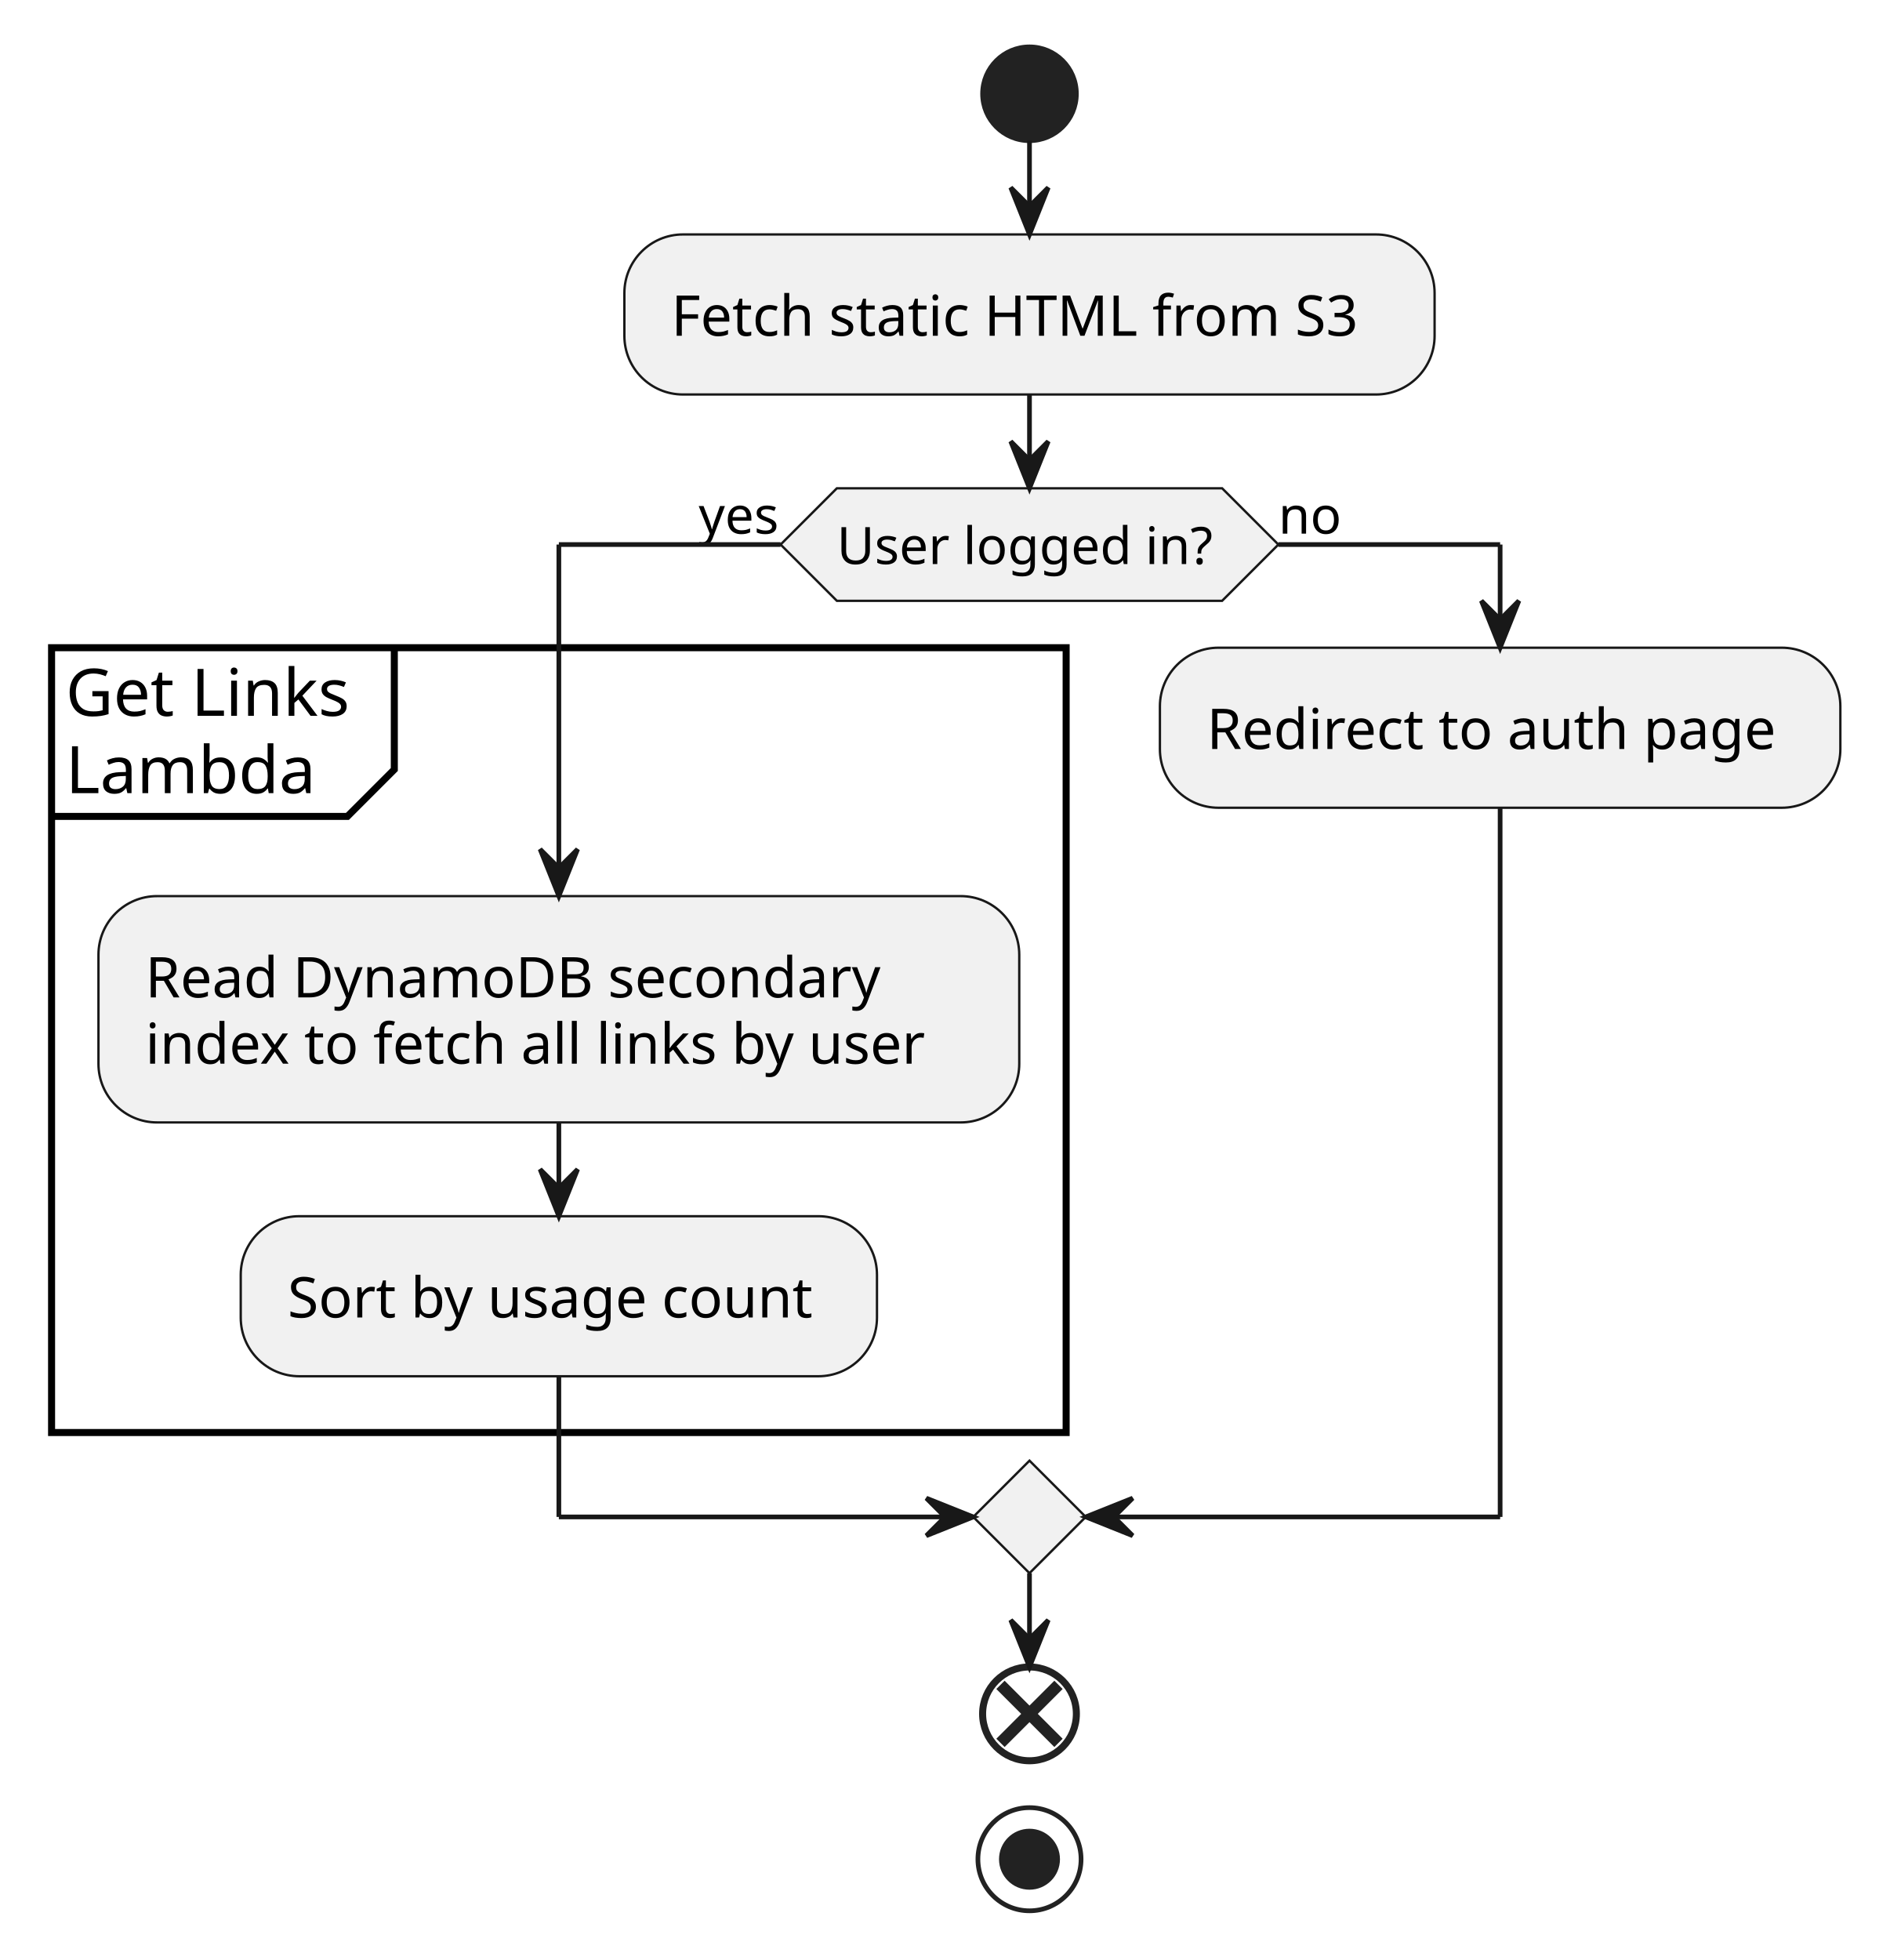
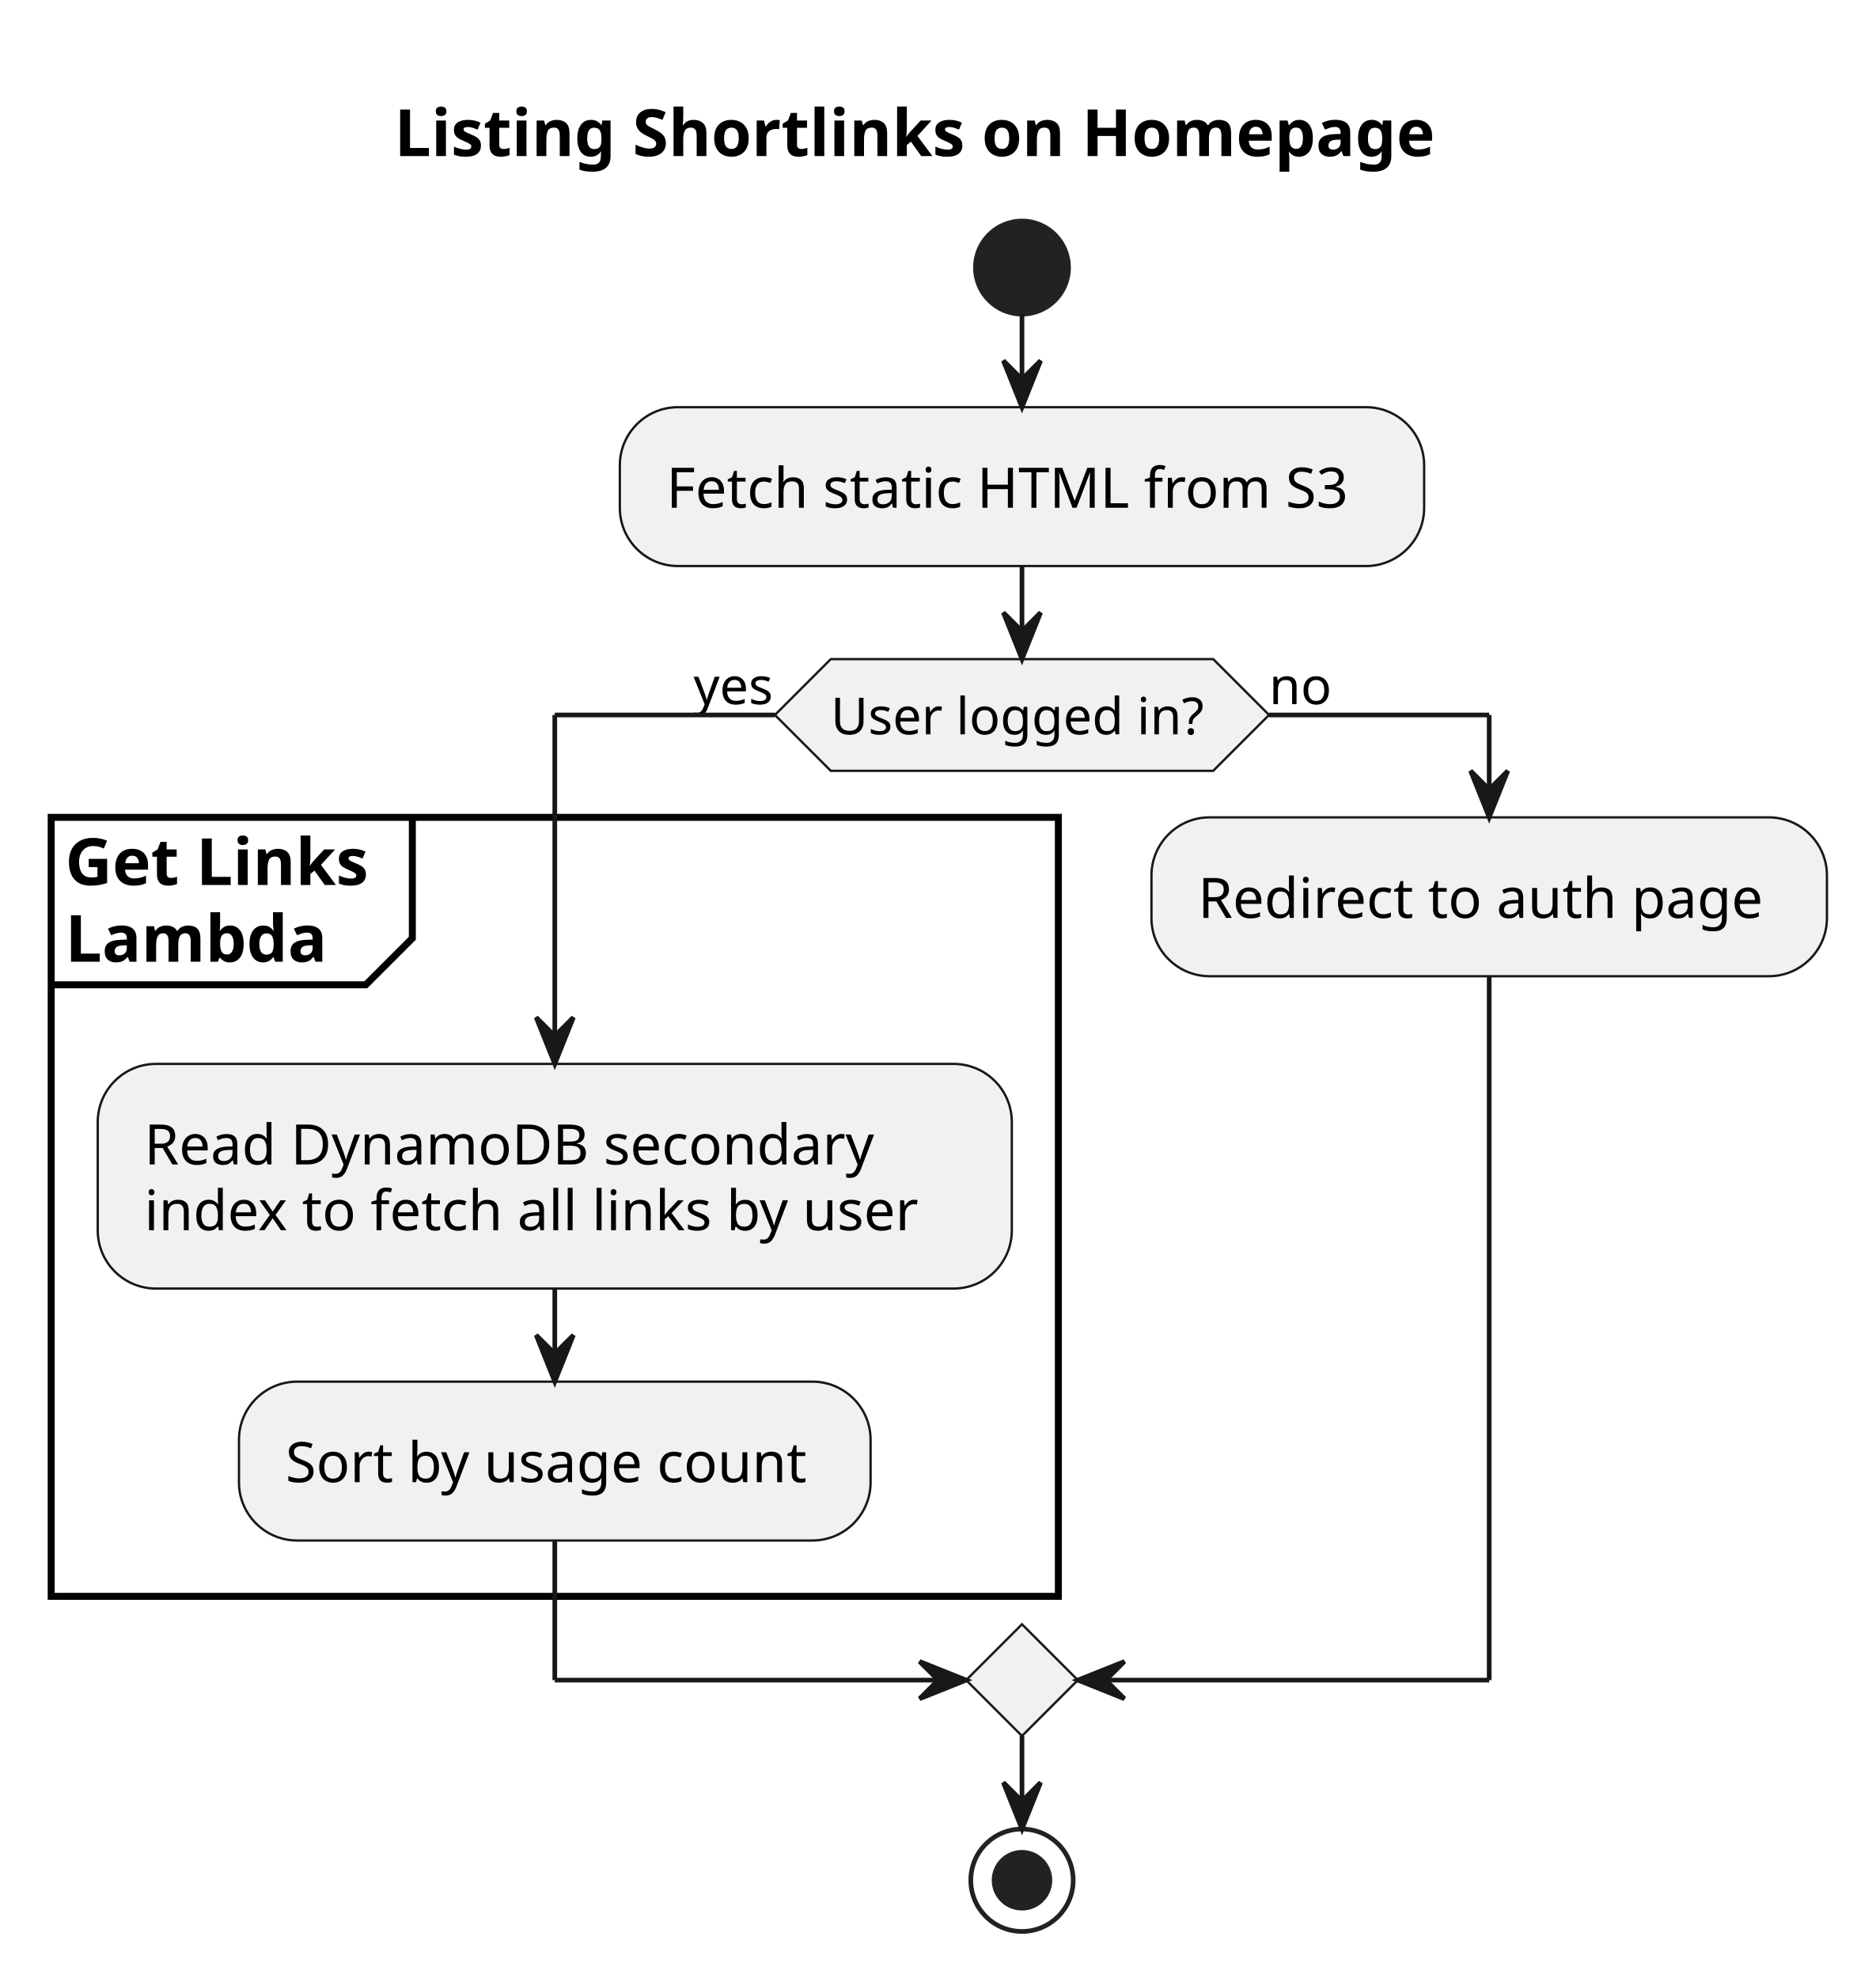
- <svg xmlns="http://www.w3.org/2000/svg" contentStyleType="text/css" data-diagram-type="ACTIVITY" height="418px" preserveAspectRatio="none" style="width:403px;height:418px;background:#FFFFFF;" version="1.1" viewBox="0 0 403 418" width="403px" zoomAndPan="magnify">
+ <svg xmlns="http://www.w3.org/2000/svg" contentStyleType="text/css" data-diagram-type="ACTIVITY" height="850px" preserveAspectRatio="none" style="width:806px;height:850px;background:#FFFFFF;" version="1.1" viewBox="0 0 806 850" width="806px" zoomAndPan="magnify">
  <defs />
  <g>
-     <ellipse cx="219.581" cy="20" fill="#222222" rx="10" ry="10" style="stroke:#222222;stroke-width:1;" />
-     <rect fill="#F1F1F1" height="34.133" rx="12.5" ry="12.5" style="stroke:#181818;stroke-width:0.5;" width="172.812" x="133.174" y="50" />
-     <text fill="#000000" font-family="sans-serif" font-size="12" lengthAdjust="spacing" textLength="152.812" x="143.174" y="71.602">Fetch static HTML from S3</text>
-     <polygon fill="#F1F1F1" points="178.494,104.133,260.667,104.133,272.667,116.133,260.667,128.133,178.494,128.133,166.494,116.133,178.494,104.133" style="stroke:#181818;stroke-width:0.5;" />
-     <text fill="#000000" font-family="sans-serif" font-size="11" lengthAdjust="spacing" textLength="82.172" x="178.494" y="120.29">User logged in?</text>
-     <text fill="#000000" font-family="sans-serif" font-size="11" lengthAdjust="spacing" textLength="17.483" x="149.012" y="113.812">yes</text>
-     <text fill="#000000" font-family="sans-serif" font-size="11" lengthAdjust="spacing" textLength="13.584" x="272.667" y="113.812">no</text>
-     <rect fill="none" height="167.375" style="stroke:#000000;stroke-width:1.5;" width="216.397" x="11" y="138.133" />
-     <path d="M84.103,138.133 L84.103,164.109 L74.103,174.109 L11,174.109" fill="none" style="stroke:#000000;stroke-width:1.5;" />
-     <text fill="#000000" font-family="sans-serif" font-size="14" lengthAdjust="spacing" textLength="63.102" x="14" y="152.668">Get Links</text>
-     <text fill="#000000" font-family="sans-serif" font-size="14" lengthAdjust="spacing" textLength="53.621" x="14" y="169.156">Lambda</text>
-     <rect fill="#F1F1F1" height="48.266" rx="12.5" ry="12.5" style="stroke:#181818;stroke-width:0.5;" width="196.397" x="21" y="191.109" />
-     <text fill="#000000" font-family="sans-serif" font-size="12" lengthAdjust="spacing" textLength="158.971" x="31" y="212.711">Read DynamoDB secondary</text>
-     <text fill="#000000" font-family="sans-serif" font-size="12" lengthAdjust="spacing" textLength="176.397" x="31" y="226.844">index to fetch all links by user</text>
-     <rect fill="#F1F1F1" height="34.133" rx="12.5" ry="12.5" style="stroke:#181818;stroke-width:0.5;" width="135.705" x="51.346" y="259.375" />
-     <text fill="#000000" font-family="sans-serif" font-size="12" lengthAdjust="spacing" textLength="115.705" x="61.346" y="280.977">Sort by usage count</text>
-     <rect fill="#F1F1F1" height="34.133" rx="12.5" ry="12.5" style="stroke:#181818;stroke-width:0.5;" width="145.133" x="247.397" y="138.133" />
-     <text fill="#000000" font-family="sans-serif" font-size="12" lengthAdjust="spacing" textLength="125.133" x="257.397" y="159.734">Redirect to auth page</text>
-     <polygon fill="#F1F1F1" points="219.581,311.508,231.581,323.508,219.581,335.508,207.581,323.508,219.581,311.508" style="stroke:#181818;stroke-width:0.5;" />
-     <ellipse cx="219.581" cy="365.508" fill="none" rx="10" ry="10" style="stroke:#222222;stroke-width:1.5;" />
-     <line style="stroke:#222222;stroke-width:2.5;" x1="213.393" x2="225.768" y1="359.321" y2="371.695" />
-     <line style="stroke:#222222;stroke-width:2.5;" x1="225.768" x2="213.393" y1="359.321" y2="371.695" />
-     <ellipse cx="219.581" cy="396.508" fill="none" rx="11" ry="11" style="stroke:#222222;stroke-width:1;" />
-     <ellipse cx="219.581" cy="396.508" fill="#222222" rx="6" ry="6" style="stroke:#222222;stroke-width:1;" />
-     <line style="stroke:#181818;stroke-width:1;" x1="219.581" x2="219.581" y1="30" y2="50" />
-     <polygon fill="#181818" points="215.581,40,219.581,50,223.581,40,219.581,44" style="stroke:#181818;stroke-width:1;" />
-     <line style="stroke:#181818;stroke-width:1;" x1="119.198" x2="119.198" y1="239.375" y2="259.375" />
-     <polygon fill="#181818" points="115.198,249.375,119.198,259.375,123.198,249.375,119.198,253.375" style="stroke:#181818;stroke-width:1;" />
-     <line style="stroke:#181818;stroke-width:1;" x1="166.494" x2="119.198" y1="116.133" y2="116.133" />
-     <line style="stroke:#181818;stroke-width:1;" x1="119.198" x2="119.198" y1="116.133" y2="191.109" />
-     <polygon fill="#181818" points="115.198,181.109,119.198,191.109,123.198,181.109,119.198,185.109" style="stroke:#181818;stroke-width:1;" />
-     <line style="stroke:#181818;stroke-width:1;" x1="272.667" x2="319.963" y1="116.133" y2="116.133" />
-     <line style="stroke:#181818;stroke-width:1;" x1="319.963" x2="319.963" y1="116.133" y2="138.133" />
-     <polygon fill="#181818" points="315.963,128.133,319.963,138.133,323.963,128.133,319.963,132.133" style="stroke:#181818;stroke-width:1;" />
-     <line style="stroke:#181818;stroke-width:1;" x1="119.198" x2="119.198" y1="293.508" y2="323.508" />
-     <line style="stroke:#181818;stroke-width:1;" x1="119.198" x2="207.581" y1="323.508" y2="323.508" />
-     <polygon fill="#181818" points="197.581,319.508,207.581,323.508,197.581,327.508,201.581,323.508" style="stroke:#181818;stroke-width:1;" />
-     <line style="stroke:#181818;stroke-width:1;" x1="319.963" x2="319.963" y1="172.266" y2="323.508" />
-     <line style="stroke:#181818;stroke-width:1;" x1="319.963" x2="231.581" y1="323.508" y2="323.508" />
-     <polygon fill="#181818" points="241.581,319.508,231.581,323.508,241.581,327.508,237.581,323.508" style="stroke:#181818;stroke-width:1;" />
-     <line style="stroke:#181818;stroke-width:1;" x1="219.581" x2="219.581" y1="84.133" y2="104.133" />
-     <polygon fill="#181818" points="215.581,94.133,219.581,104.133,223.581,94.133,219.581,98.133" style="stroke:#181818;stroke-width:1;" />
-     <line style="stroke:#181818;stroke-width:1;" x1="219.581" x2="219.581" y1="335.508" y2="355.508" />
-     <polygon fill="#181818" points="215.581,345.508,219.581,355.508,223.581,345.508,219.581,349.508" style="stroke:#181818;stroke-width:1;" />
+     <text fill="#000000" font-family="sans-serif" font-size="28" font-weight="bold" lengthAdjust="spacing" textLength="462.164" x="169.447" y="67.07">Listing Shortlinks on Homepage</text>
+     <ellipse cx="439.161" cy="114.977" fill="#222222" rx="20" ry="20" style="stroke:#222222;stroke-width:2;" />
+     <rect fill="#F1F1F1" height="68.266" rx="25" ry="25" style="stroke:#181818;stroke-width:1;" width="345.625" x="266.349" y="174.977" />
+     <text fill="#000000" font-family="sans-serif" font-size="24" lengthAdjust="spacing" textLength="305.625" x="286.349" y="218.18">Fetch static HTML from S3</text>
+     <polygon fill="#F1F1F1" points="356.989,283.242,521.333,283.242,545.333,307.242,521.333,331.242,356.989,331.242,332.989,307.242,356.989,283.242" style="stroke:#181818;stroke-width:1;" />
+     <text fill="#000000" font-family="sans-serif" font-size="22" lengthAdjust="spacing" textLength="164.345" x="356.989" y="315.557">User logged in?</text>
+     <text fill="#000000" font-family="sans-serif" font-size="22" lengthAdjust="spacing" textLength="34.966" x="298.023" y="302.602">yes</text>
+     <text fill="#000000" font-family="sans-serif" font-size="22" lengthAdjust="spacing" textLength="27.167" x="545.333" y="302.602">no</text>
+     <rect fill="none" height="334.75" style="stroke:#000000;stroke-width:3;" width="432.793" x="22" y="351.242" />
+     <path d="M177.188,351.242 L177.188,403.195 L157.188,423.195 L22,423.195" fill="none" style="stroke:#000000;stroke-width:3;" />
+     <text fill="#000000" font-family="sans-serif" font-size="28" font-weight="bold" lengthAdjust="spacing" textLength="135.188" x="28" y="380.312">Get Links</text>
+     <text fill="#000000" font-family="sans-serif" font-size="28" font-weight="bold" lengthAdjust="spacing" textLength="113.463" x="28" y="413.289">Lambda</text>
+     <rect fill="#F1F1F1" height="96.531" rx="25" ry="25" style="stroke:#181818;stroke-width:1;" width="392.793" x="42" y="457.195" />
+     <text fill="#000000" font-family="sans-serif" font-size="24" lengthAdjust="spacing" textLength="317.941" x="62" y="500.398">Read DynamoDB secondary</text>
+     <text fill="#000000" font-family="sans-serif" font-size="24" lengthAdjust="spacing" textLength="352.793" x="62" y="528.664">index to fetch all links by user</text>
+     <rect fill="#F1F1F1" height="68.266" rx="25" ry="25" style="stroke:#181818;stroke-width:1;" width="271.41" x="102.691" y="593.727" />
+     <text fill="#000000" font-family="sans-serif" font-size="24" lengthAdjust="spacing" textLength="231.41" x="122.691" y="636.93">Sort by usage count</text>
+     <rect fill="#F1F1F1" height="68.266" rx="25" ry="25" style="stroke:#181818;stroke-width:1;" width="290.266" x="494.793" y="351.242" />
+     <text fill="#000000" font-family="sans-serif" font-size="24" lengthAdjust="spacing" textLength="250.266" x="514.793" y="394.445">Redirect to auth page</text>
+     <polygon fill="#F1F1F1" points="439.161,697.992,463.161,721.992,439.161,745.992,415.161,721.992,439.161,697.992" style="stroke:#181818;stroke-width:1;" />
+     <ellipse cx="439.161" cy="807.992" fill="none" rx="22" ry="22" style="stroke:#222222;stroke-width:2;" />
+     <ellipse cx="439.161" cy="807.992" fill="#222222" rx="12" ry="12" style="stroke:#222222;stroke-width:2;" />
+     <line style="stroke:#181818;stroke-width:2;" x1="439.161" x2="439.161" y1="134.977" y2="174.977" />
+     <polygon fill="#181818" points="431.161,154.977,439.161,174.977,447.161,154.977,439.161,162.977" style="stroke:#181818;stroke-width:2;" />
+     <line style="stroke:#181818;stroke-width:2;" x1="238.397" x2="238.397" y1="553.727" y2="593.727" />
+     <polygon fill="#181818" points="230.397,573.727,238.397,593.727,246.397,573.727,238.397,581.727" style="stroke:#181818;stroke-width:2;" />
+     <line style="stroke:#181818;stroke-width:2;" x1="332.989" x2="238.397" y1="307.242" y2="307.242" />
+     <line style="stroke:#181818;stroke-width:2;" x1="238.397" x2="238.397" y1="307.242" y2="457.195" />
+     <polygon fill="#181818" points="230.397,437.195,238.397,457.195,246.397,437.195,238.397,445.195" style="stroke:#181818;stroke-width:2;" />
+     <line style="stroke:#181818;stroke-width:2;" x1="545.333" x2="639.926" y1="307.242" y2="307.242" />
+     <line style="stroke:#181818;stroke-width:2;" x1="639.926" x2="639.926" y1="307.242" y2="351.242" />
+     <polygon fill="#181818" points="631.926,331.242,639.926,351.242,647.926,331.242,639.926,339.242" style="stroke:#181818;stroke-width:2;" />
+     <line style="stroke:#181818;stroke-width:2;" x1="238.397" x2="238.397" y1="661.992" y2="721.992" />
+     <line style="stroke:#181818;stroke-width:2;" x1="238.397" x2="415.161" y1="721.992" y2="721.992" />
+     <polygon fill="#181818" points="395.161,713.992,415.161,721.992,395.161,729.992,403.161,721.992" style="stroke:#181818;stroke-width:2;" />
+     <line style="stroke:#181818;stroke-width:2;" x1="639.926" x2="639.926" y1="419.508" y2="721.992" />
+     <line style="stroke:#181818;stroke-width:2;" x1="639.926" x2="463.161" y1="721.992" y2="721.992" />
+     <polygon fill="#181818" points="483.161,713.992,463.161,721.992,483.161,729.992,475.161,721.992" style="stroke:#181818;stroke-width:2;" />
+     <line style="stroke:#181818;stroke-width:2;" x1="439.161" x2="439.161" y1="243.242" y2="283.242" />
+     <polygon fill="#181818" points="431.161,263.242,439.161,283.242,447.161,263.242,439.161,271.242" style="stroke:#181818;stroke-width:2;" />
+     <line style="stroke:#181818;stroke-width:2;" x1="439.161" x2="439.161" y1="745.992" y2="785.992" />
+     <polygon fill="#181818" points="431.161,765.992,439.161,785.992,447.161,765.992,439.161,773.992" style="stroke:#181818;stroke-width:2;" />
  </g>
</svg>
